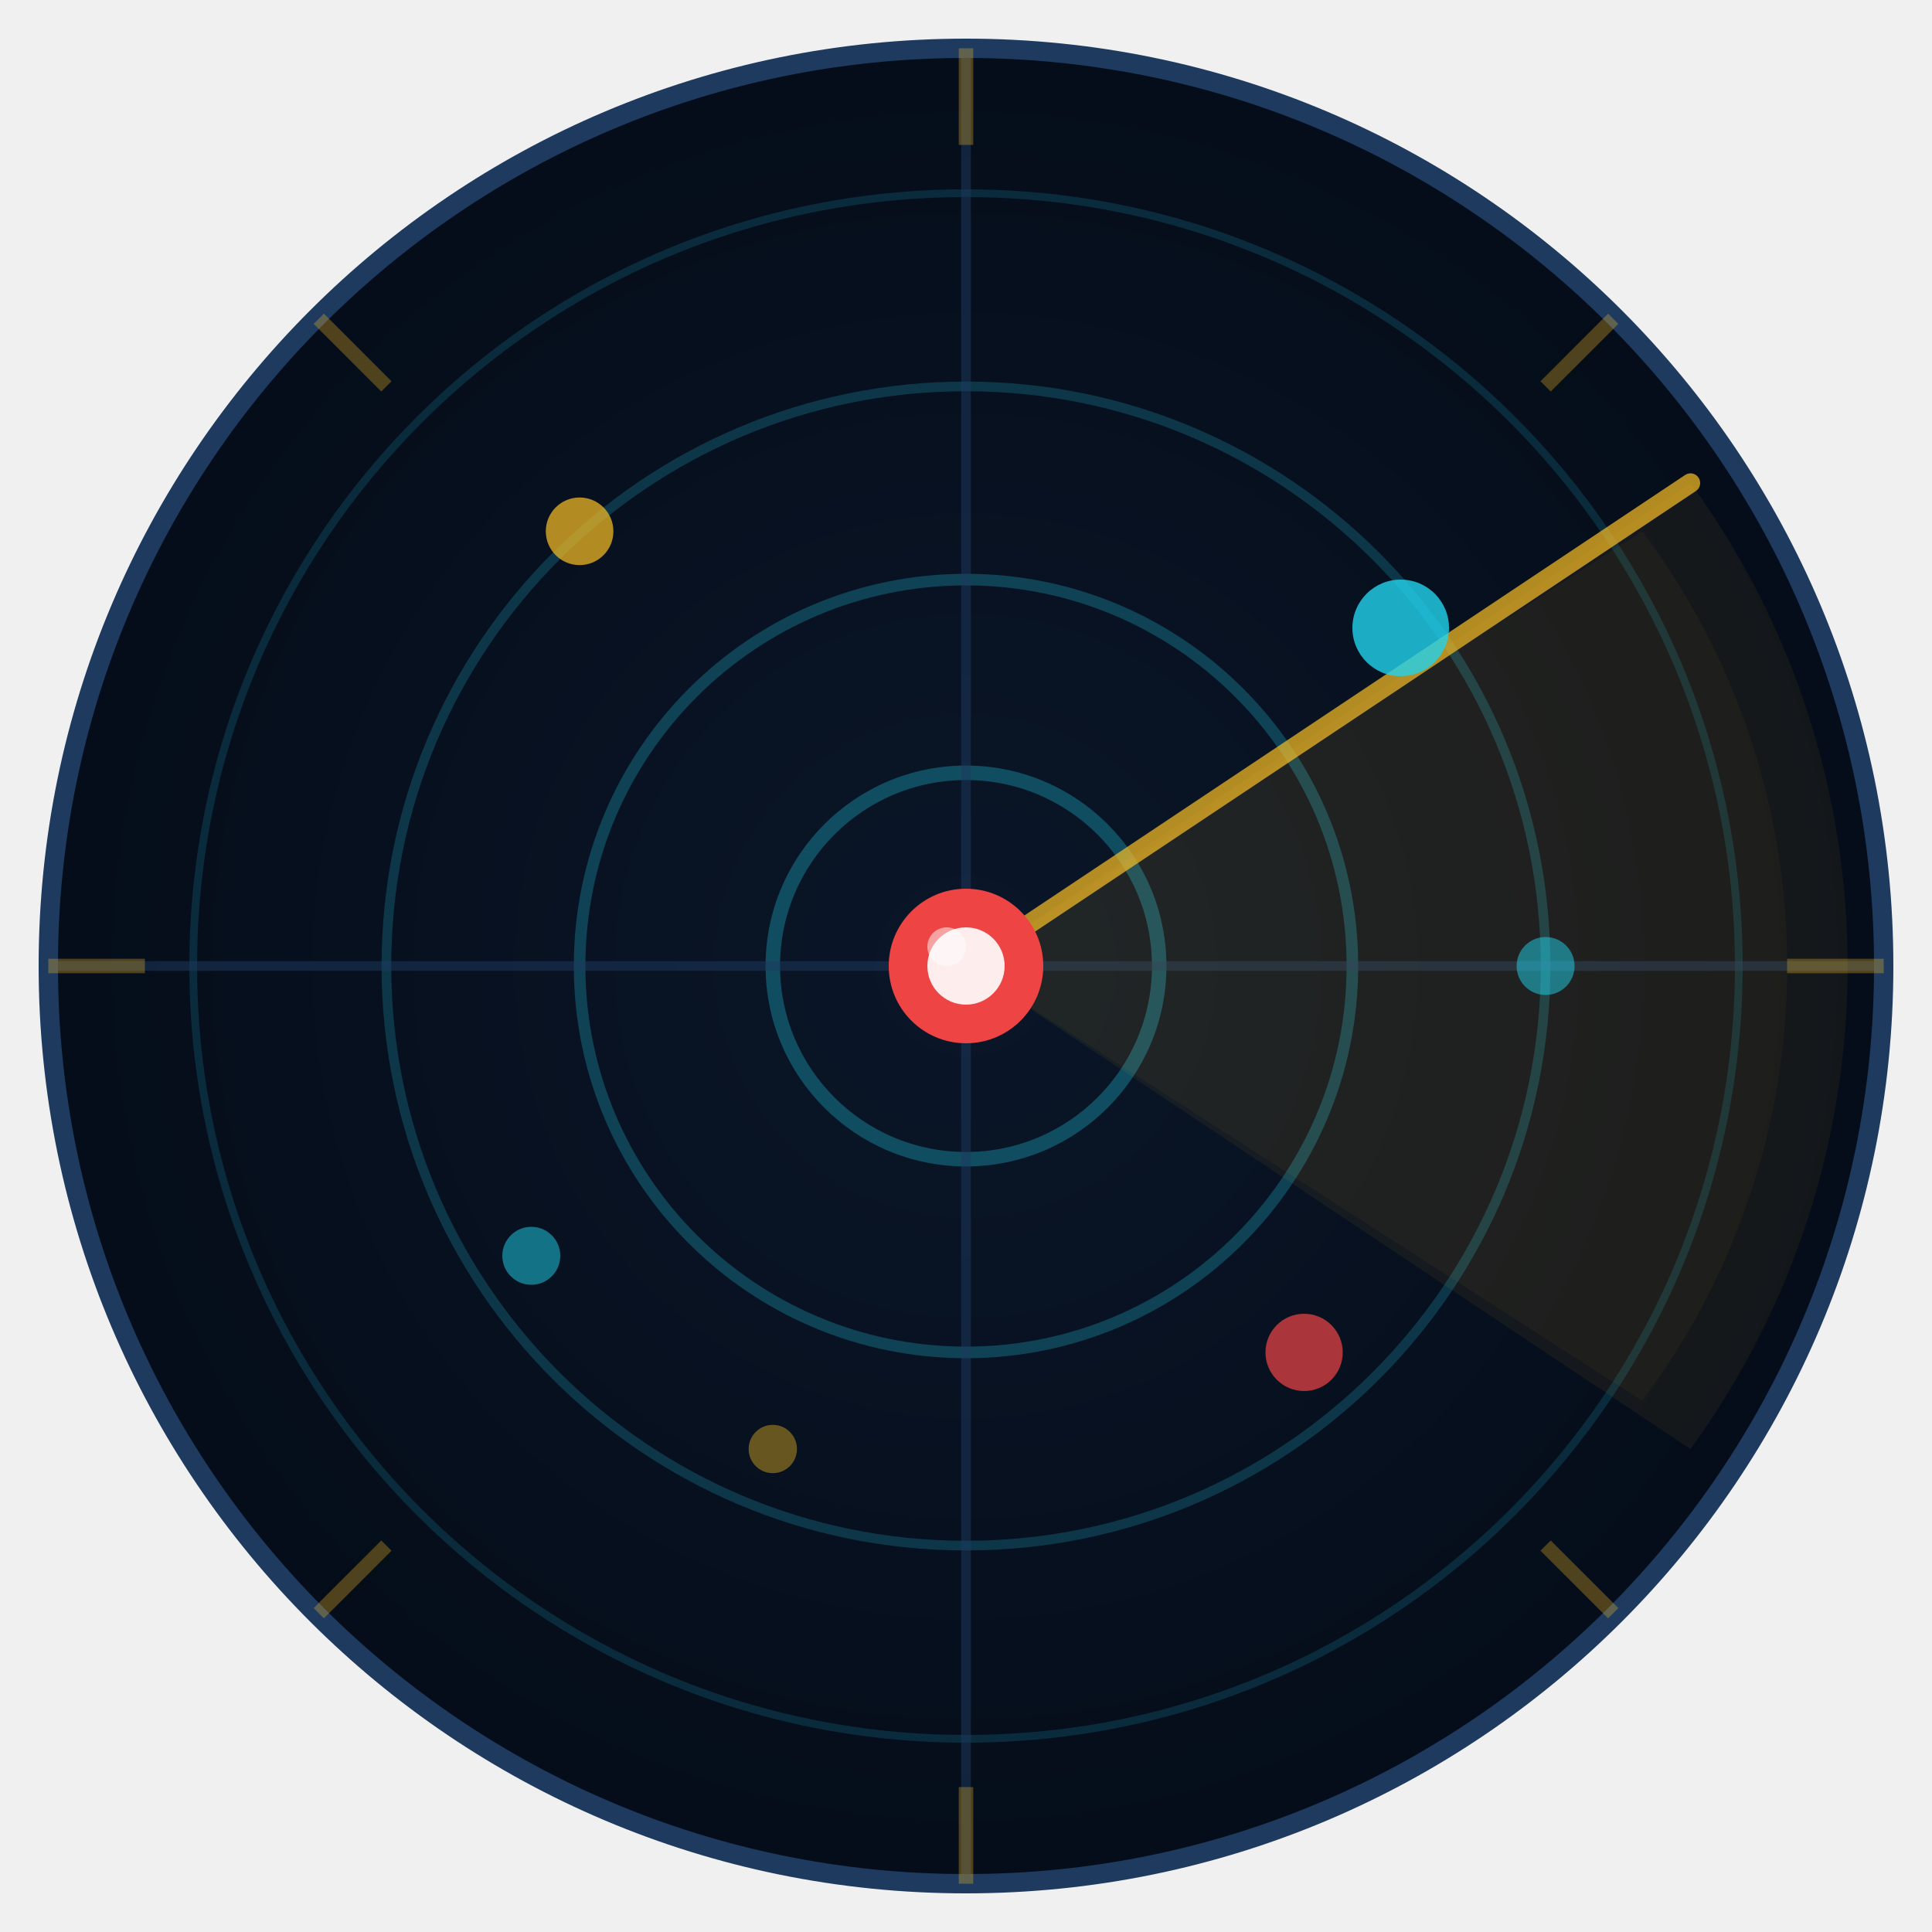
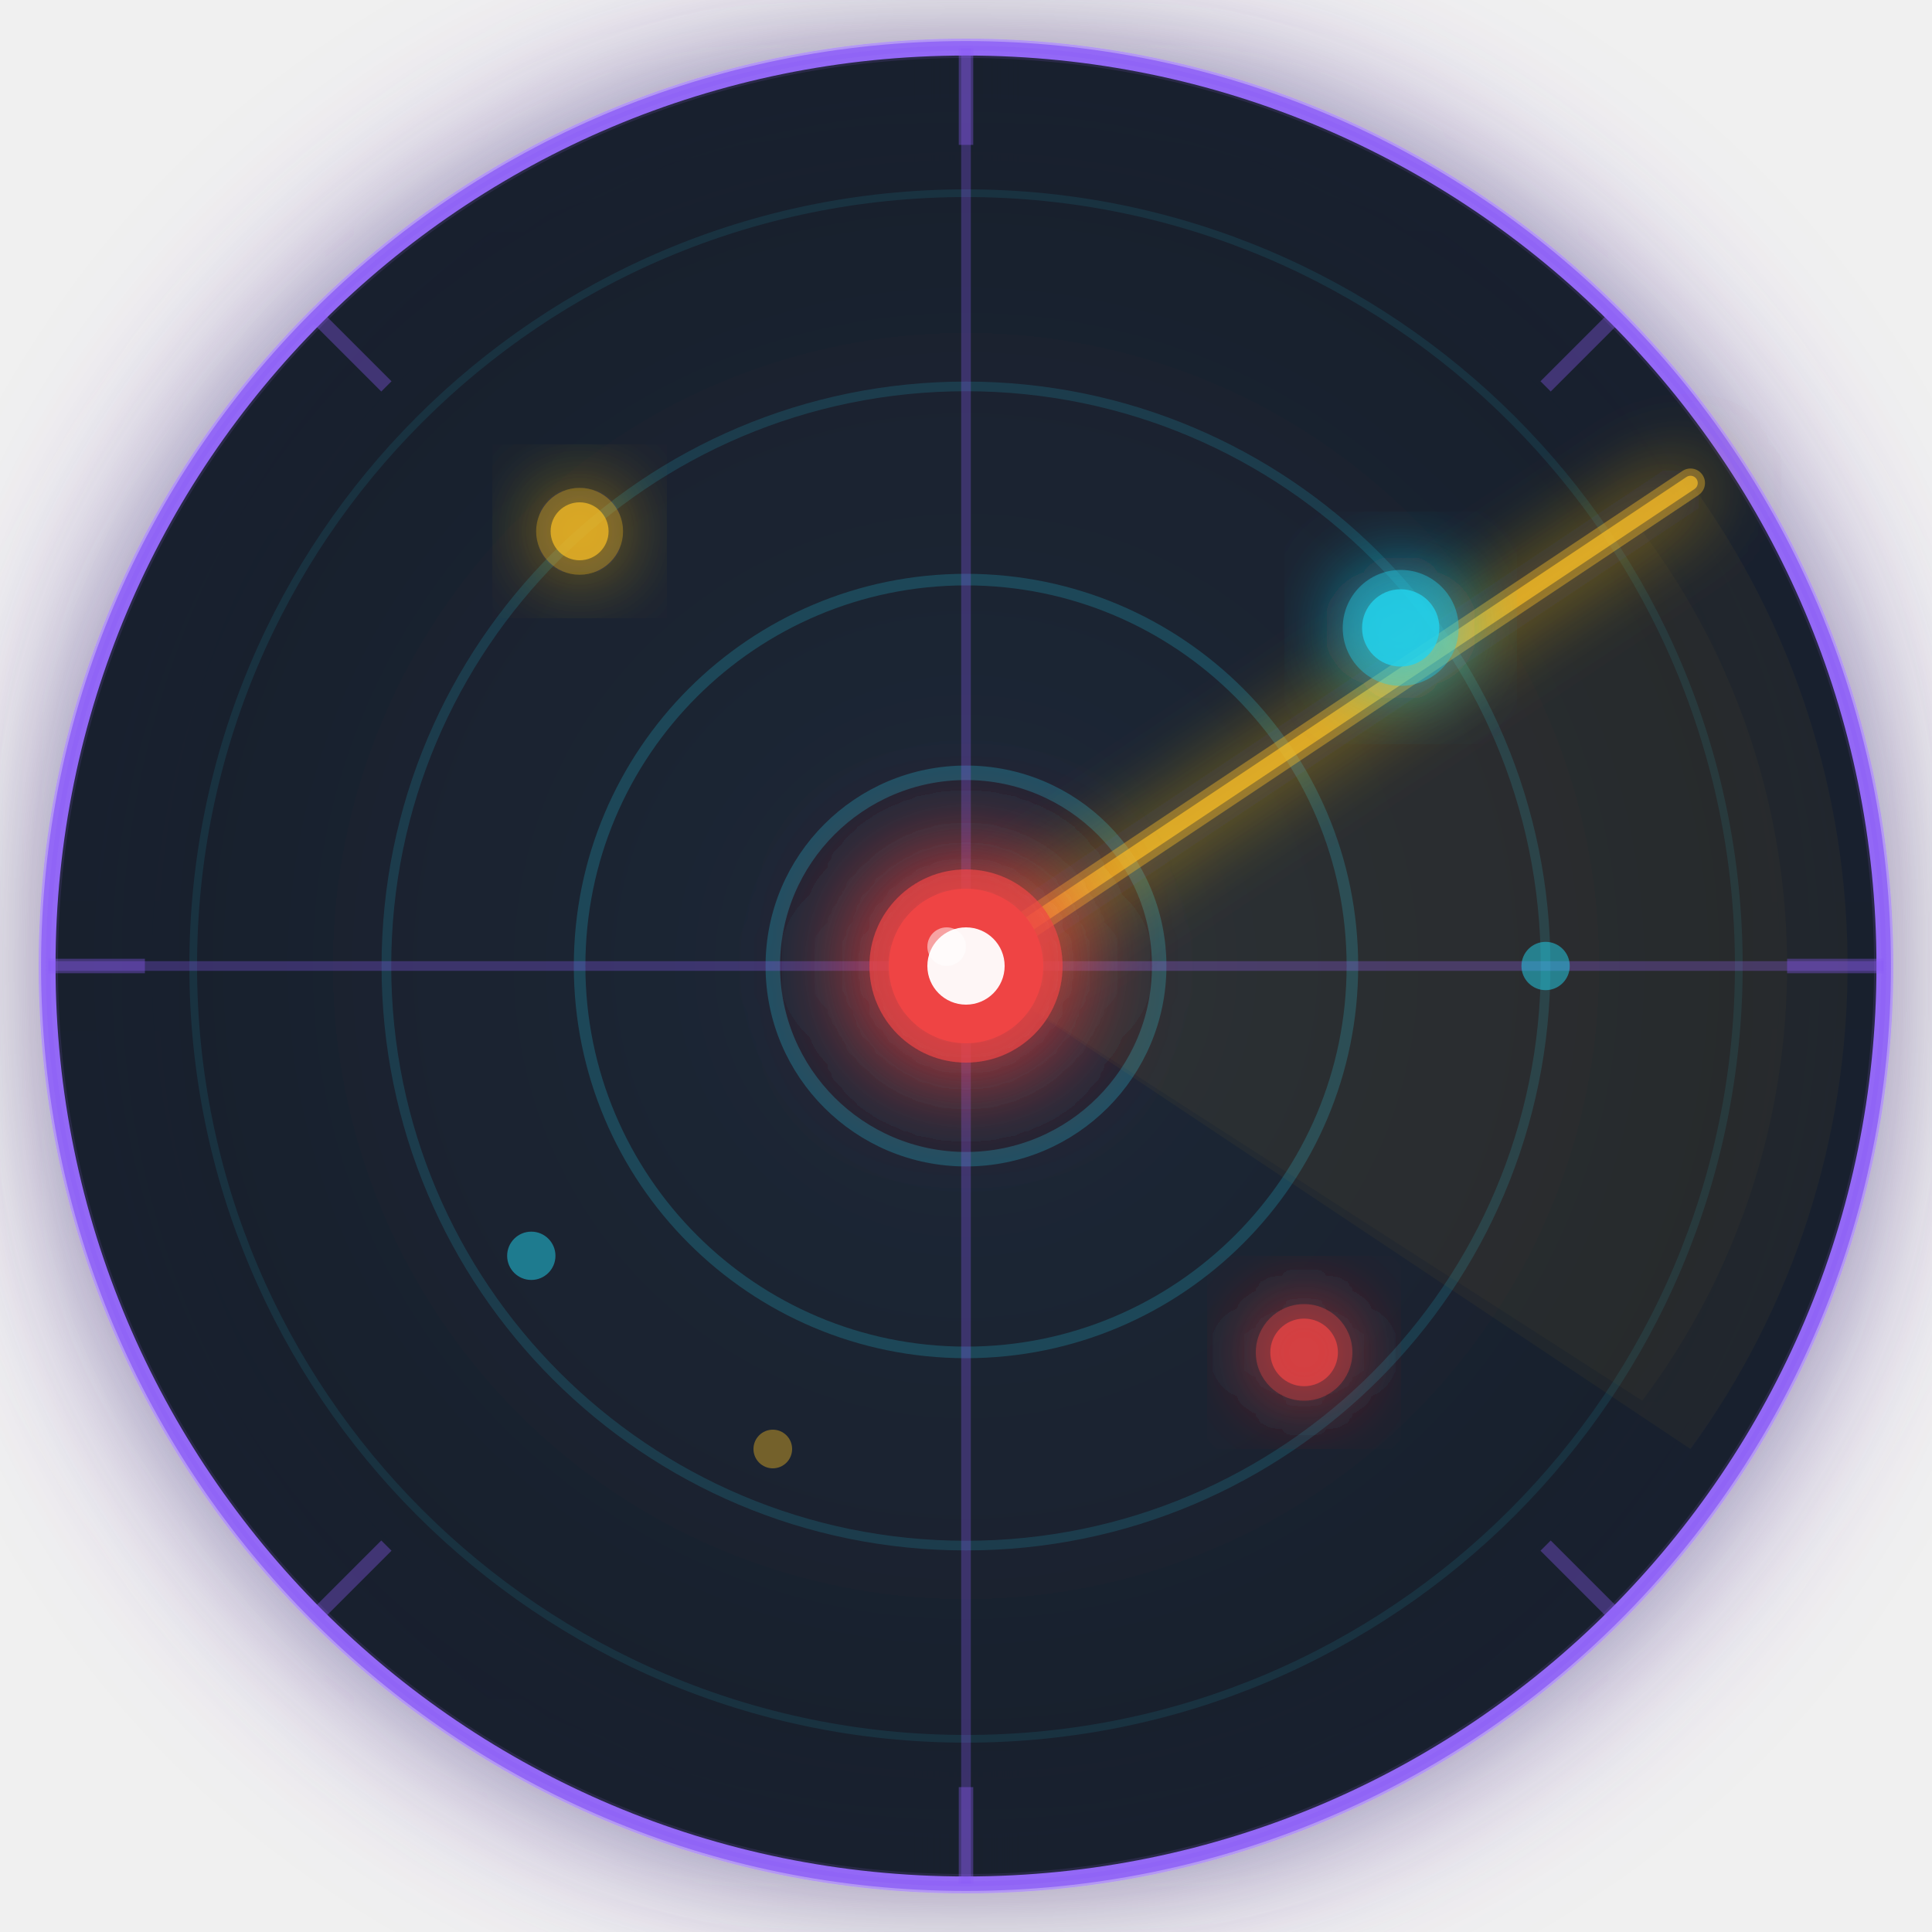
<svg xmlns="http://www.w3.org/2000/svg" viewBox="0 0 200 200" width="200" height="200">
  <defs>
    <radialGradient id="bgRadar" cx="50%" cy="50%" r="50%">
      <stop offset="0%" stop-color="#0a1628" />
      <stop offset="100%" stop-color="#050d1a" />
    </radialGradient>
-     <linearGradient id="scanGrad" x1="0%" y1="0%" x2="100%" y2="100%">
-       <stop offset="0%" stop-color="#fbbf24" stop-opacity="0.2" />
-       <stop offset="100%" stop-color="#fbbf24" stop-opacity="0" />
-     </linearGradient>
+     <filter id="glow" x="-50%" y="-50%" width="200%" height="200%">
+       <feGaussianBlur stdDeviation="4" result="blur1" />
+       <feMerge>
+         <feMergeNode in="blur1" />
+         <feMergeNode in="blur1" />
+         <feMergeNode in="SourceGraphic" />
+       </feMerge>
+     </filter>
+     <filter id="glowSoft" x="-50%" y="-50%" width="200%" height="200%">
+       <feGaussianBlur stdDeviation="8" result="blur2" />
+       <feMerge>
+         <feMergeNode in="blur2" />
+         <feMergeNode in="SourceGraphic" />
+       </feMerge>
+     </filter>
+     <filter id="glowCenter" x="-100%" y="-100%" width="300%" height="300%">
+       <feGaussianBlur stdDeviation="6" result="blur3" />
+       <feMerge>
+         <feMergeNode in="blur3" />
+         <feMergeNode in="blur3" />
+         <feMergeNode in="SourceGraphic" />
+       </feMerge>
+     </filter>
  </defs>
-   <circle cx="100" cy="100" r="95" fill="url(#bgRadar)" stroke="#1e3a5f" stroke-width="2" />
-   <circle cx="100" cy="100" r="20" fill="none" stroke="#22d3ee" stroke-width="1.5" opacity="0.3" />
-   <circle cx="100" cy="100" r="40" fill="none" stroke="#22d3ee" stroke-width="1.2" opacity="0.25" />
-   <circle cx="100" cy="100" r="60" fill="none" stroke="#22d3ee" stroke-width="1" opacity="0.2" />
-   <circle cx="100" cy="100" r="80" fill="none" stroke="#22d3ee" stroke-width="0.8" opacity="0.15" />
-   <line x1="5" y1="100" x2="195" y2="100" stroke="#1e3a5f" stroke-width="1" opacity="0.5" />
-   <line x1="100" y1="5" x2="100" y2="195" stroke="#1e3a5f" stroke-width="1" opacity="0.5" />
-   <path d="M100 100 L175 50 A85 85 0 0 1 175 150 Z" fill="#fbbf24" opacity="0.06" />
-   <path d="M100 100 L170 55 A75 75 0 0 1 170 145 Z" fill="#fbbf24" opacity="0.04" />
-   <line x1="100" y1="100" x2="175" y2="50" stroke="#fbbf24" stroke-width="2" stroke-linecap="round" opacity="0.7">
+   <circle cx="100" cy="100" r="95" fill="url(#bgRadar)" stroke="#8b5cf6" stroke-width="2" filter="url(#glowSoft)" opacity="0.6" />
+   <circle cx="100" cy="100" r="95" fill="url(#bgRadar)" stroke="#8b5cf6" stroke-width="1.5" opacity="0.8" />
+   <circle cx="100" cy="100" r="20" fill="none" stroke="#22d3ee" stroke-width="1.5" opacity="0.25" />
+   <circle cx="100" cy="100" r="40" fill="none" stroke="#22d3ee" stroke-width="1.2" opacity="0.2" />
+   <circle cx="100" cy="100" r="60" fill="none" stroke="#22d3ee" stroke-width="1" opacity="0.15" />
+   <circle cx="100" cy="100" r="80" fill="none" stroke="#22d3ee" stroke-width="0.8" opacity="0.1" />
+   <line x1="5" y1="100" x2="195" y2="100" stroke="#8b5cf6" stroke-width="1" opacity="0.3" />
+   <line x1="100" y1="5" x2="100" y2="195" stroke="#8b5cf6" stroke-width="1" opacity="0.3" />
+   <path d="M100 100 L175 50 A85 85 0 0 1 175 150 Z" fill="#fbbf24" opacity="0.04" />
+   <path d="M100 100 L170 55 A75 75 0 0 1 170 145 Z" fill="#fbbf24" opacity="0.03" />
+   <g filter="url(#glow)">
+     <line x1="100" y1="100" x2="175" y2="50" stroke="#fbbf24" stroke-width="3" stroke-linecap="round" opacity="0.4">
+       <animateTransform attributeName="transform" type="rotate" from="0 100 100" to="360 100 100" dur="3s" repeatCount="indefinite" />
+     </line>
+   </g>
+   <line x1="100" y1="100" x2="175" y2="50" stroke="#fbbf24" stroke-width="1.5" stroke-linecap="round" opacity="0.7">
    <animateTransform attributeName="transform" type="rotate" from="0 100 100" to="360 100 100" dur="3s" repeatCount="indefinite" />
  </line>
+   <g filter="url(#glowCenter)">
+     <circle cx="100" cy="100" r="10" fill="#ef4444" opacity="0.7" />
+   </g>
  <circle cx="100" cy="100" r="8" fill="#ef4444" />
-   <circle cx="100" cy="100" r="4" fill="#ffffff" opacity="0.9" />
+   <circle cx="100" cy="100" r="4" fill="#ffffff" opacity="0.95" />
  <circle cx="98" cy="98" r="2" fill="#ffffff" opacity="0.5" />
-   <circle cx="145" cy="65" r="5" fill="#22d3ee" opacity="0.8">
+   <g filter="url(#glow)">
+     <circle cx="145" cy="65" r="6" fill="#22d3ee" opacity="0.4">
+       <animate attributeName="opacity" values="0.4;0.05;0.4" dur="2s" repeatCount="indefinite" />
+     </circle>
+   </g>
+   <circle cx="145" cy="65" r="4" fill="#22d3ee" opacity="0.8">
    <animate attributeName="opacity" values="0.8;0.2;0.8" dur="2s" repeatCount="indefinite" />
  </circle>
-   <circle cx="60" cy="55" r="3.5" fill="#fbbf24" opacity="0.7">
+   <g filter="url(#glow)">
+     <circle cx="60" cy="55" r="4.5" fill="#fbbf24" opacity="0.3">
+       <animate attributeName="opacity" values="0.3;0.05;0.3" dur="1.5s" repeatCount="indefinite" />
+     </circle>
+   </g>
+   <circle cx="60" cy="55" r="3" fill="#fbbf24" opacity="0.7">
    <animate attributeName="opacity" values="0.7;0.1;0.7" dur="1.5s" repeatCount="indefinite" />
  </circle>
-   <circle cx="135" cy="140" r="4" fill="#ef4444" opacity="0.7">
+   <g filter="url(#glow)">
+     <circle cx="135" cy="140" r="5" fill="#ef4444" opacity="0.35">
+       <animate attributeName="opacity" values="0.35;0.05;0.35" dur="2.5s" repeatCount="indefinite" />
+     </circle>
+   </g>
+   <circle cx="135" cy="140" r="3.5" fill="#ef4444" opacity="0.7">
    <animate attributeName="opacity" values="0.7;0.15;0.7" dur="2.5s" repeatCount="indefinite" />
  </circle>
-   <circle cx="55" cy="130" r="3" fill="#22d3ee" opacity="0.5">
-     <animate attributeName="opacity" values="0.5;0.1;0.5" dur="3s" repeatCount="indefinite" />
-   </circle>
-   <circle cx="80" cy="150" r="2.5" fill="#fbbf24" opacity="0.4" />
-   <circle cx="160" cy="100" r="3" fill="#22d3ee" opacity="0.5">
-     <animate attributeName="opacity" values="0.5;0.1;0.5" dur="1.8s" repeatCount="indefinite" />
-   </circle>
-   <g stroke="#fbbf24" stroke-width="1.5" opacity="0.3">
+   <circle cx="55" cy="130" r="2.5" fill="#22d3ee" opacity="0.5" />
+   <circle cx="80" cy="150" r="2" fill="#fbbf24" opacity="0.4" />
+   <circle cx="160" cy="100" r="2.5" fill="#22d3ee" opacity="0.5" />
+   <circle cx="100" cy="100" r="95" fill="none" stroke="#8b5cf6" stroke-width="0.5" opacity="0.3" filter="url(#glowSoft)" />
+   <g stroke="#8b5cf6" stroke-width="1.5" opacity="0.35">
    <line x1="5" y1="100" x2="15" y2="100" />
    <line x1="185" y1="100" x2="195" y2="100" />
    <line x1="100" y1="5" x2="100" y2="15" />
    <line x1="100" y1="185" x2="100" y2="195" />
    <line x1="33" y1="33" x2="40" y2="40" />
    <line x1="167" y1="33" x2="160" y2="40" />
    <line x1="33" y1="167" x2="40" y2="160" />
    <line x1="167" y1="167" x2="160" y2="160" />
  </g>
</svg>
